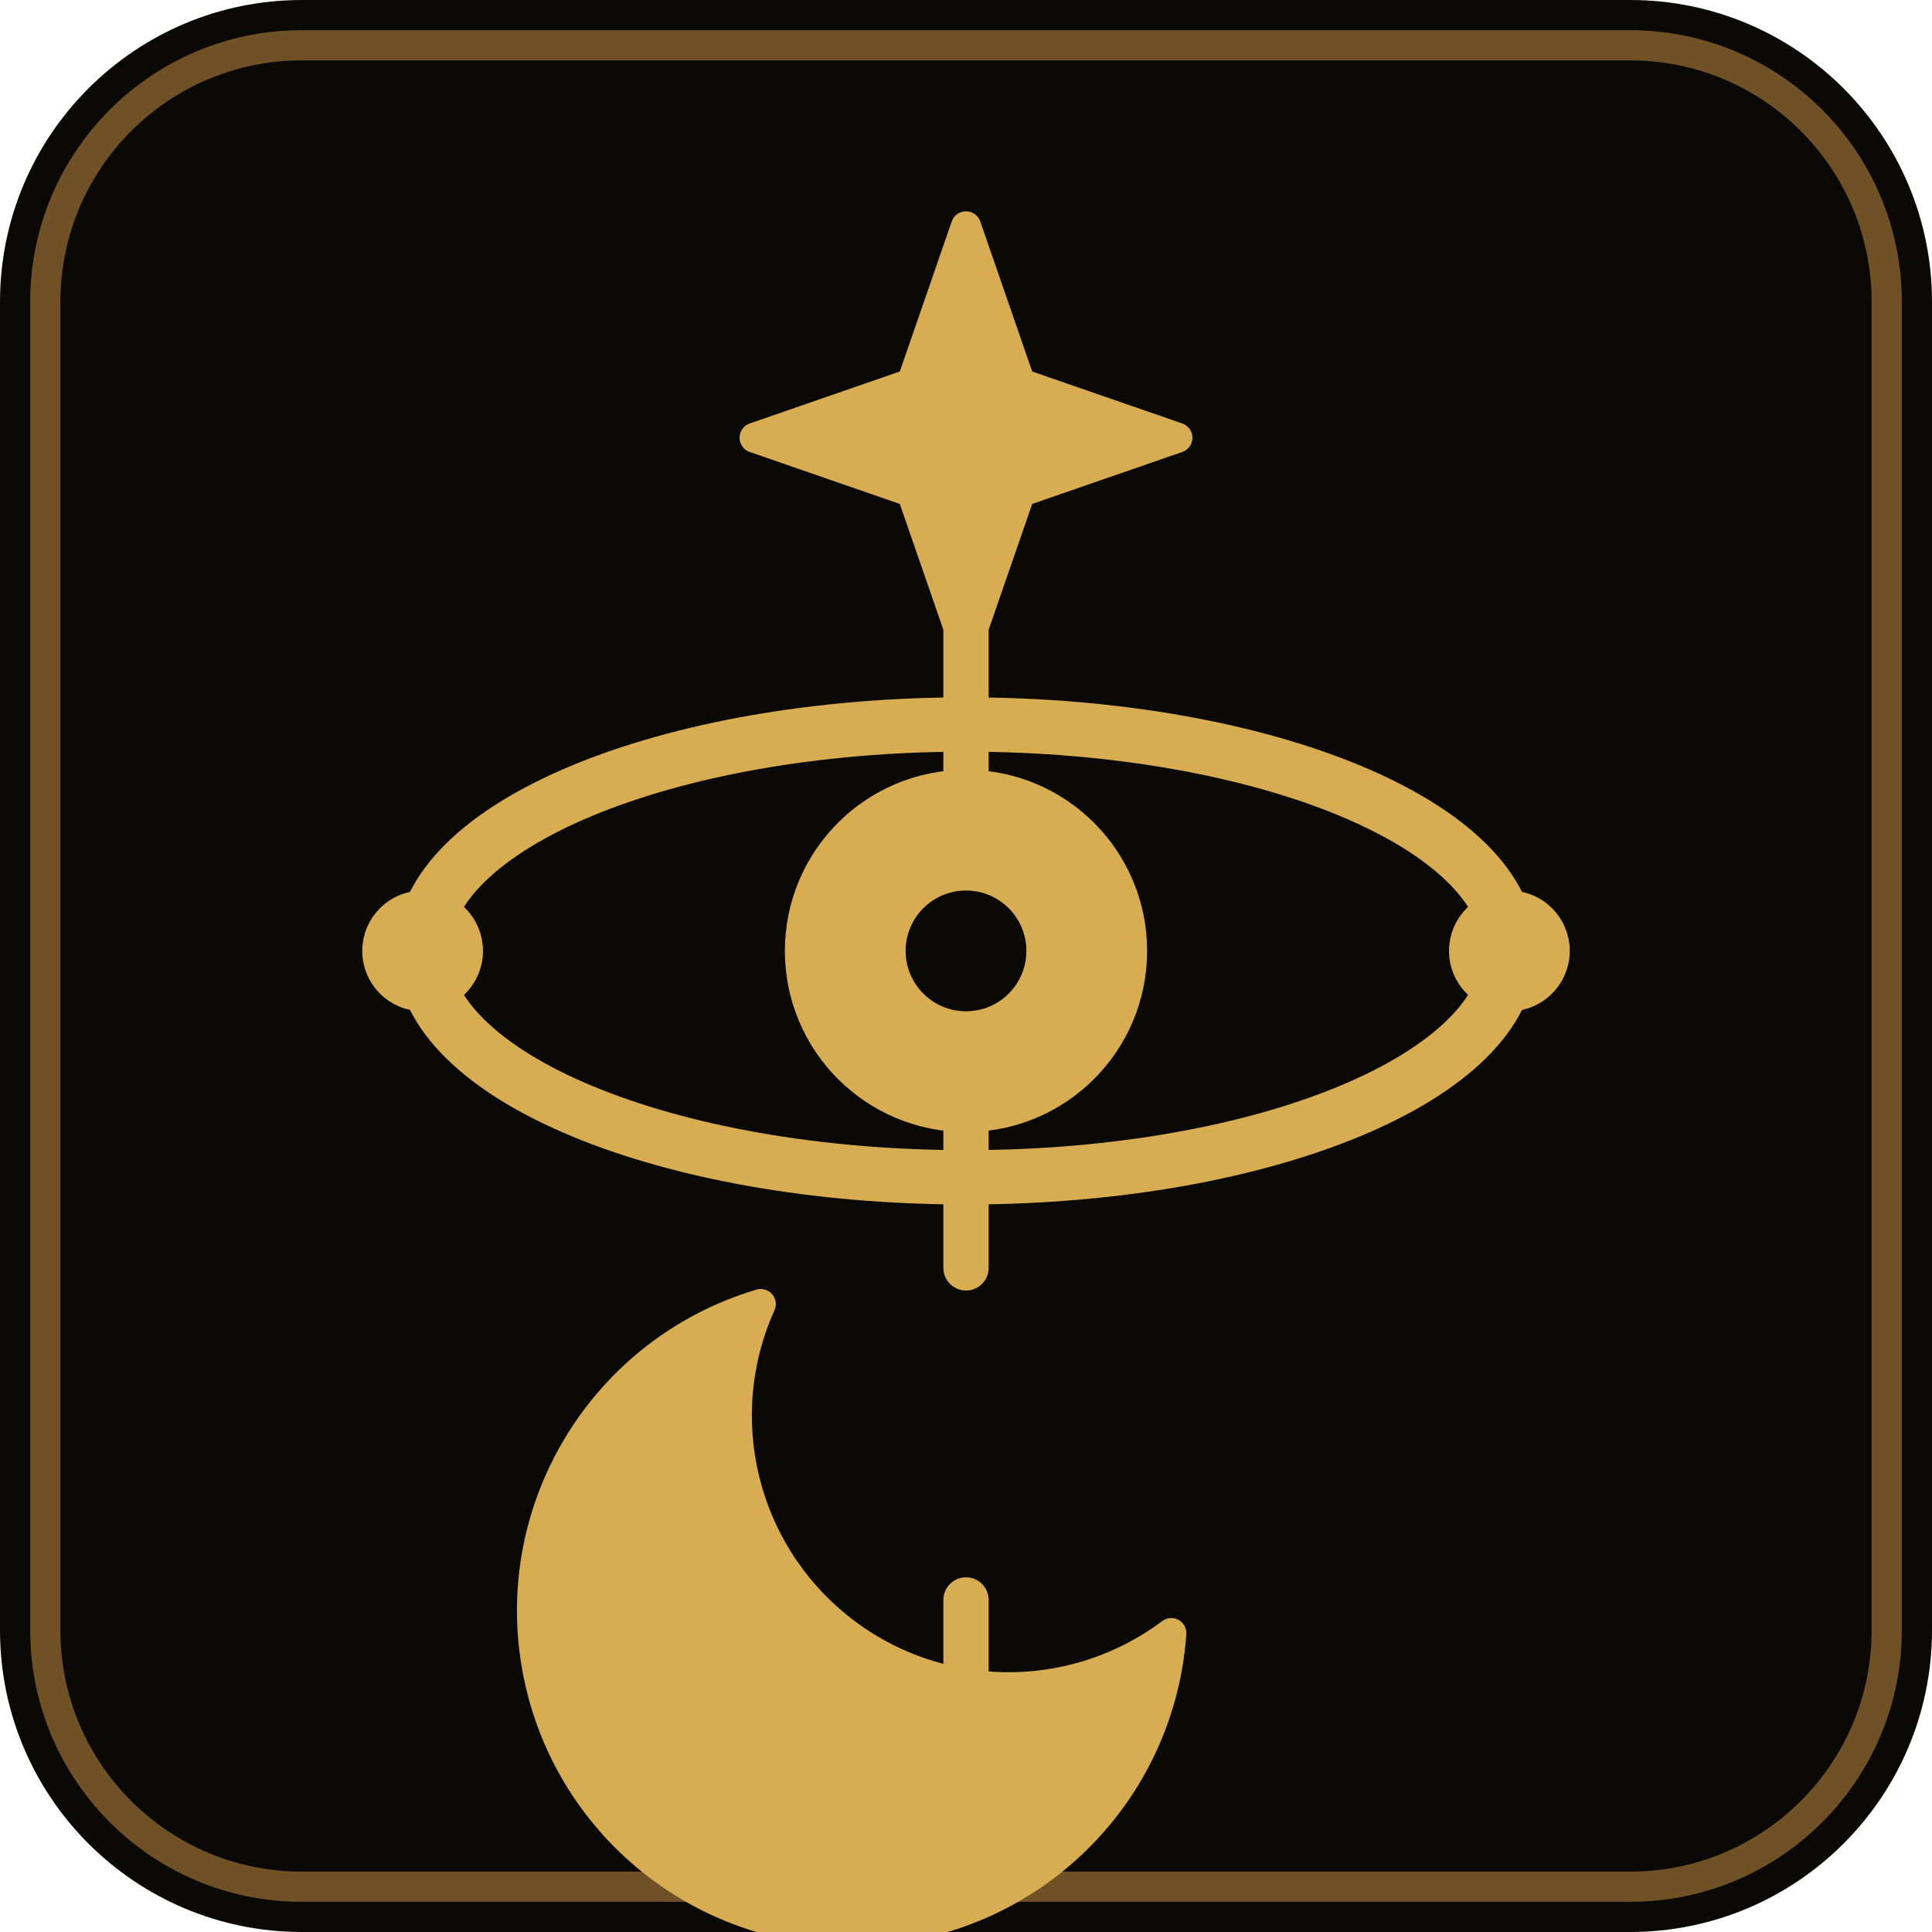
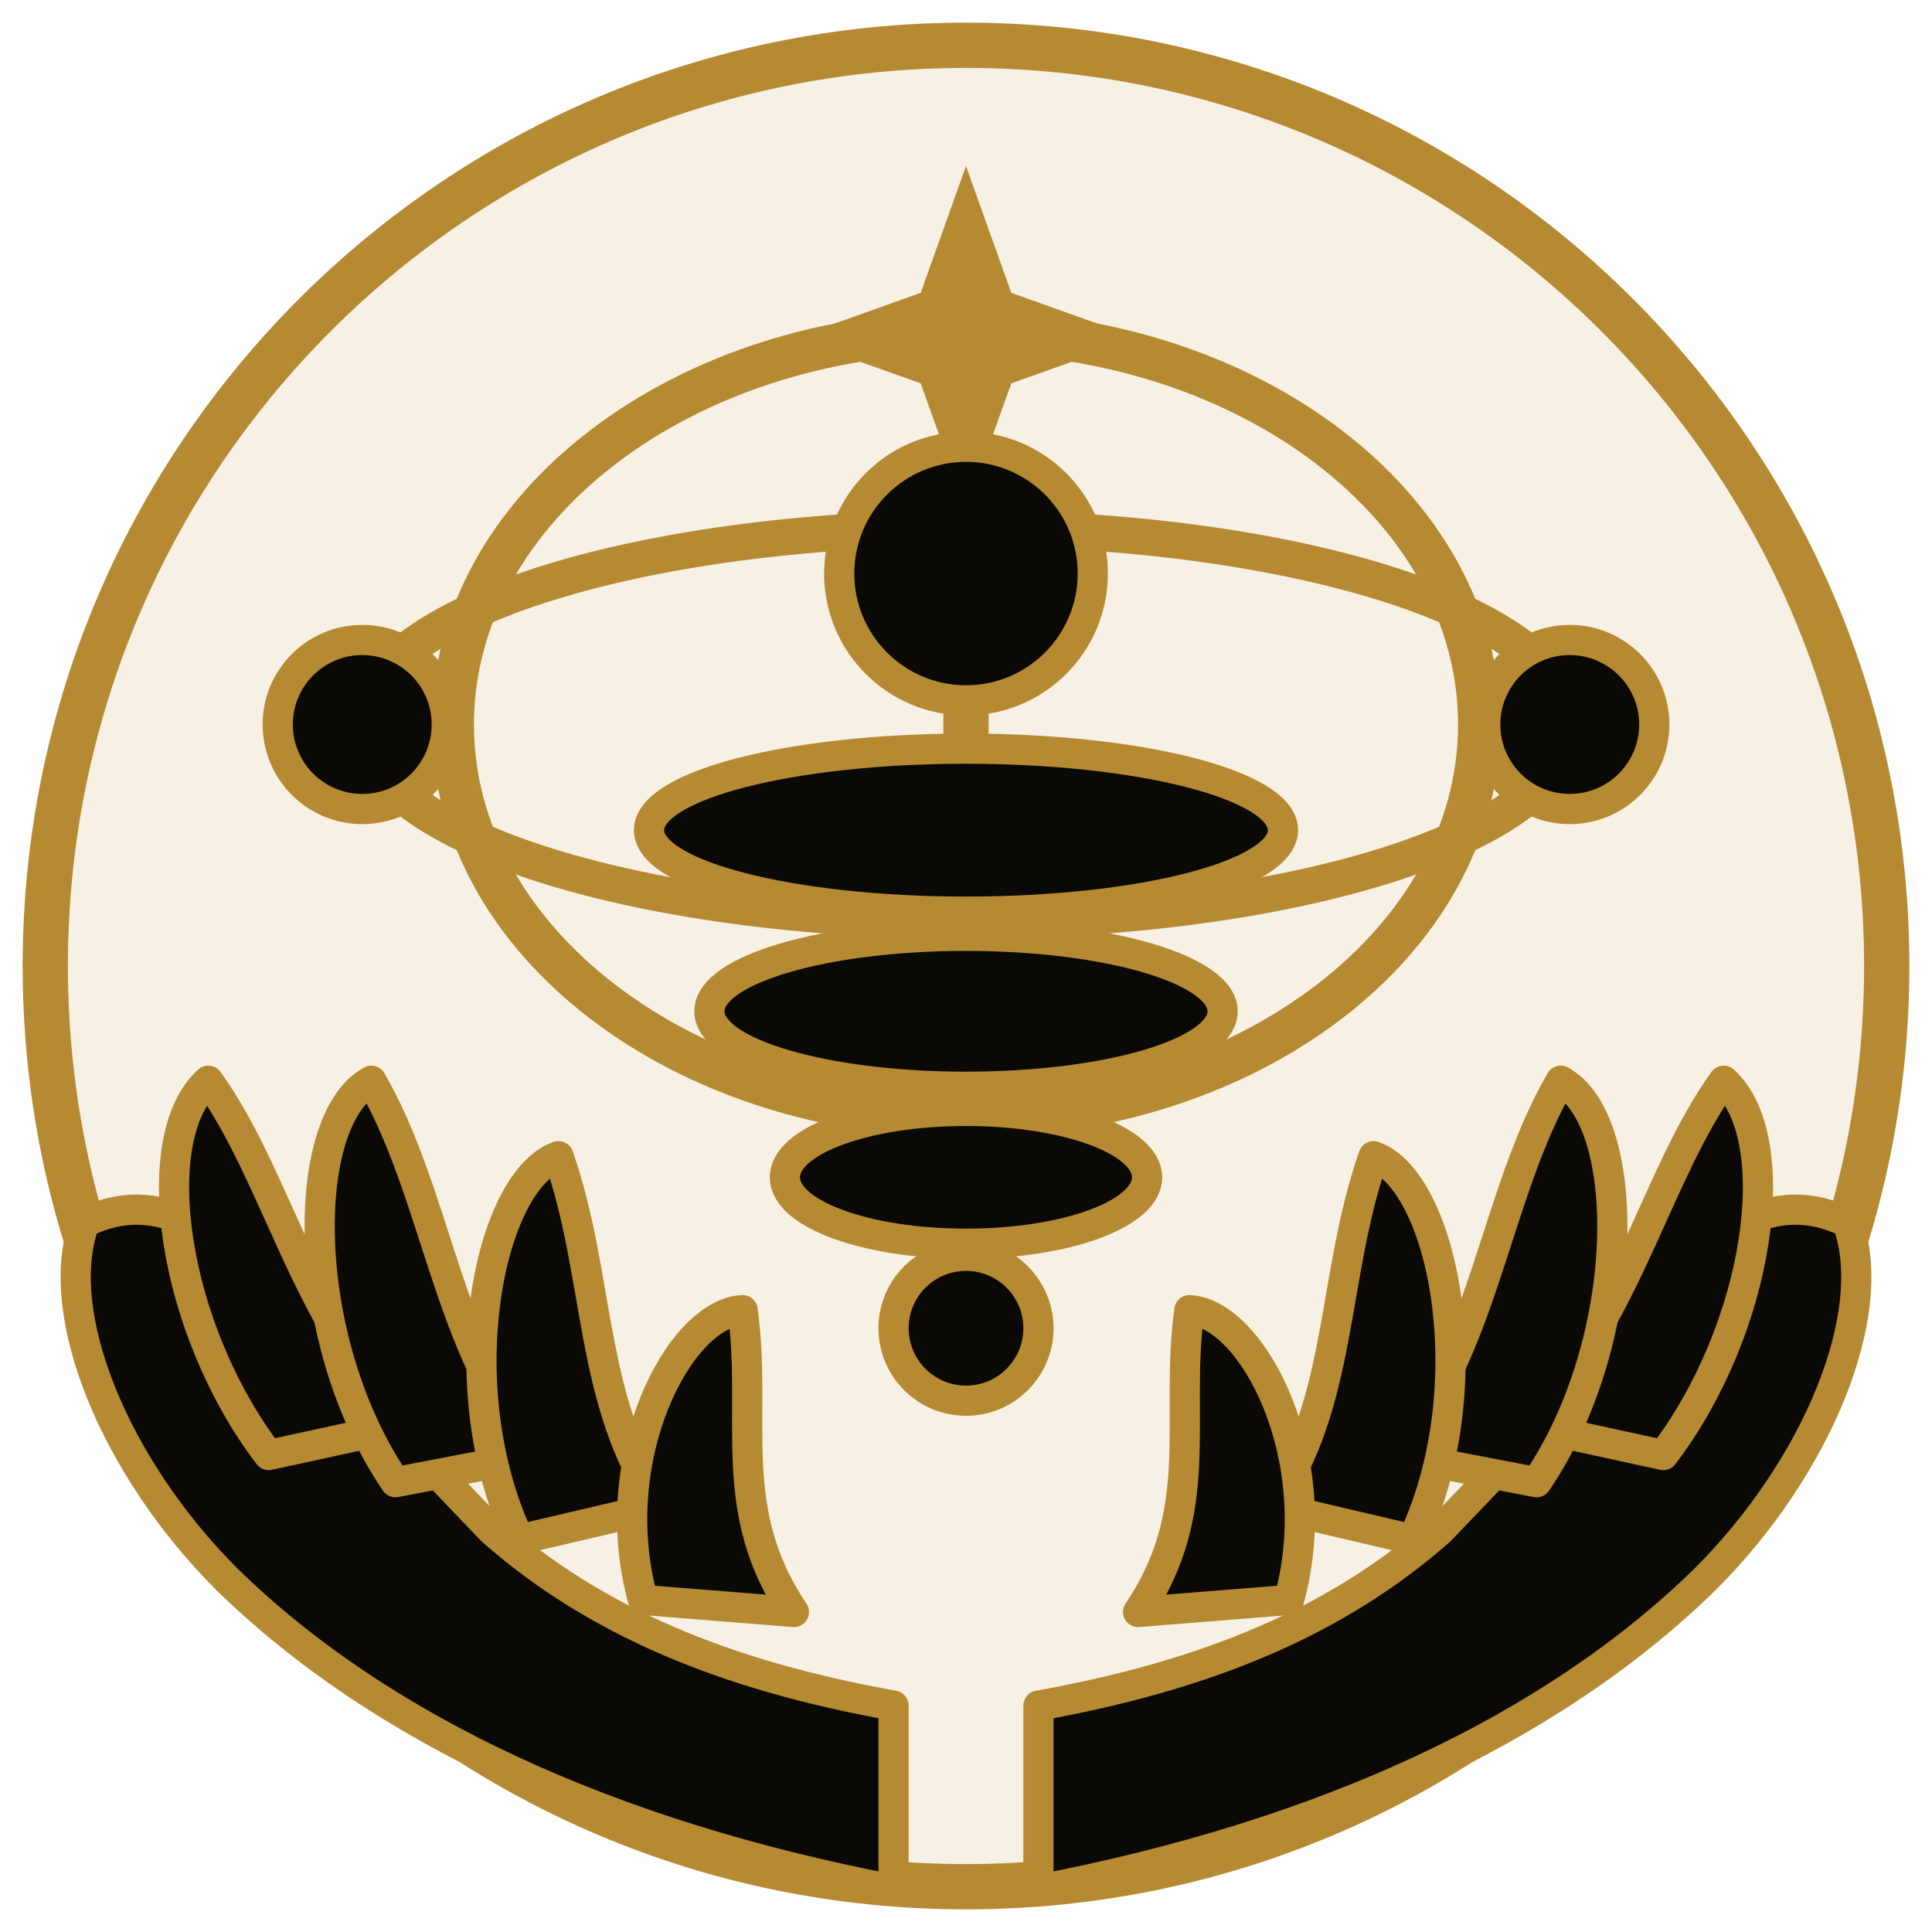
- <svg xmlns="http://www.w3.org/2000/svg" viewBox="0 0 64 64" role="img" aria-label="The Reality Manual celestial emblem">
-   <rect width="64" height="64" rx="10" fill="#0b0906" />
-   <rect x="1.5" y="1.5" width="61" height="61" rx="8.5" fill="none" stroke="#6f5125" />
-   <g fill="#d8ac51" stroke="#d8ac51" stroke-linecap="round" stroke-linejoin="round">
-     <path d="M32 7.5l1.8 5.2 5.2 1.8-5.2 1.8-1.8 5.2-1.8-5.2-5.2-1.8 5.2-1.8z" />
-     <path d="M32 20.5v7" fill="none" stroke-width="1.5" />
-     <circle cx="32" cy="31.5" r="5.5" />
-     <ellipse cx="32" cy="31.5" rx="18" ry="7.5" fill="none" stroke-width="1.8" />
-     <circle cx="14" cy="31.5" r="1.5" />
-     <circle cx="50" cy="31.5" r="1.5" />
-     <path d="M32 37v5" fill="none" stroke-width="1.5" />
-     <path d="M25.2 43.2a9 9 0 0 0 13.6 10.9 10.6 10.6 0 1 1-13.6-10.9z" />
-     <path d="M32 53v4" fill="none" stroke-width="1.5" />
-     <path d="M32 55.5l1 2.6 2.5 1-2.5 1-1 2.4-1-2.4-2.5-1 2.5-1z" />
+ <svg xmlns="http://www.w3.org/2000/svg" viewBox="0 0 64 64" role="img" aria-label="The Reality Manual emblem held in two hands">
+   <circle cx="32" cy="32" r="30.5" fill="#f7f1e5" stroke="#b68a32" stroke-width="1.5" />
+   <g stroke="#b68a32" stroke-linecap="round" stroke-linejoin="round">
+     <path d="M32 5.5l1.5 4.2 4.2 1.5-4.2 1.5-1.5 4.2-1.5-4.2-4.2-1.5 4.2-1.5z" fill="#b68a32" stroke="none" />
+     <path d="M32 13.5v31" fill="none" stroke-width="1.5" />
+     <ellipse cx="32" cy="24" rx="17" ry="13" fill="none" stroke-width="1.4" />
+     <ellipse cx="32" cy="24" rx="20" ry="6.5" fill="none" stroke-width="1.2" />
+     <circle cx="12" cy="24" r="2.8" fill="#0b0906" stroke-width="1" />
+     <circle cx="52" cy="24" r="2.8" fill="#0b0906" stroke-width="1" />
+     <circle cx="32" cy="19" r="4.2" fill="#0b0906" stroke-width="1" />
+     <ellipse cx="32" cy="27.5" rx="10.5" ry="2.7" fill="#0b0906" stroke-width="1" />
+     <ellipse cx="32" cy="33.5" rx="8.5" ry="2.5" fill="#0b0906" stroke-width="1" />
+     <ellipse cx="32" cy="39" rx="6" ry="2.2" fill="#0b0906" stroke-width="1" />
+     <circle cx="32" cy="44" r="2.4" fill="#0b0906" stroke-width="1" />
  </g>
-   <circle cx="32" cy="31.5" r="2" fill="#0b0906" />
+   <g fill="#0b0906" stroke="#b68a32" stroke-width="1" stroke-linejoin="round">
+     <path d="M2.8 40.5c2.4-1.2 4.7.2 6.8 3.2l6.7 7c3.4 3 7.7 4.8 13.3 5.8v6.1c-9.4-1.8-17-5.3-22.1-10.3-3.7-3.7-5.8-8.8-4.7-11.8z" />
+     <path d="M8.9 48.2C5.7 44 4.8 37.7 6.9 35.8c2.3 3.2 3.2 8 6.6 11.4z" />
+     <path d="M13.1 49.1c-3.2-4.7-3.2-12-.8-13.3 2.2 3.8 2.5 8.9 5.5 12.4z" />
+     <path d="M17.2 51c-2.4-5.1-1-11.9 1.3-12.7 1.4 4 1 8.2 3.4 11.6z" />
+     <path d="M21.3 53c-1.3-4.7 1.2-9.5 3.3-9.6.5 3.6-.6 6.6 1.7 10z" />
+     <g transform="translate(64 0) scale(-1 1)">
+       <path d="M2.8 40.5c2.4-1.2 4.7.2 6.8 3.2l6.7 7c3.4 3 7.7 4.8 13.3 5.8v6.1c-9.4-1.8-17-5.3-22.1-10.3-3.7-3.7-5.8-8.8-4.7-11.8z" />
+       <path d="M8.9 48.2C5.7 44 4.8 37.7 6.9 35.8c2.3 3.2 3.2 8 6.6 11.4z" />
+       <path d="M13.1 49.1c-3.2-4.7-3.2-12-.8-13.3 2.2 3.8 2.5 8.9 5.5 12.4z" />
+       <path d="M17.2 51c-2.4-5.1-1-11.9 1.3-12.7 1.4 4 1 8.2 3.4 11.6z" />
+       <path d="M21.3 53c-1.3-4.7 1.2-9.5 3.3-9.6.5 3.6-.6 6.6 1.7 10z" />
+     </g>
+   </g>
</svg>
